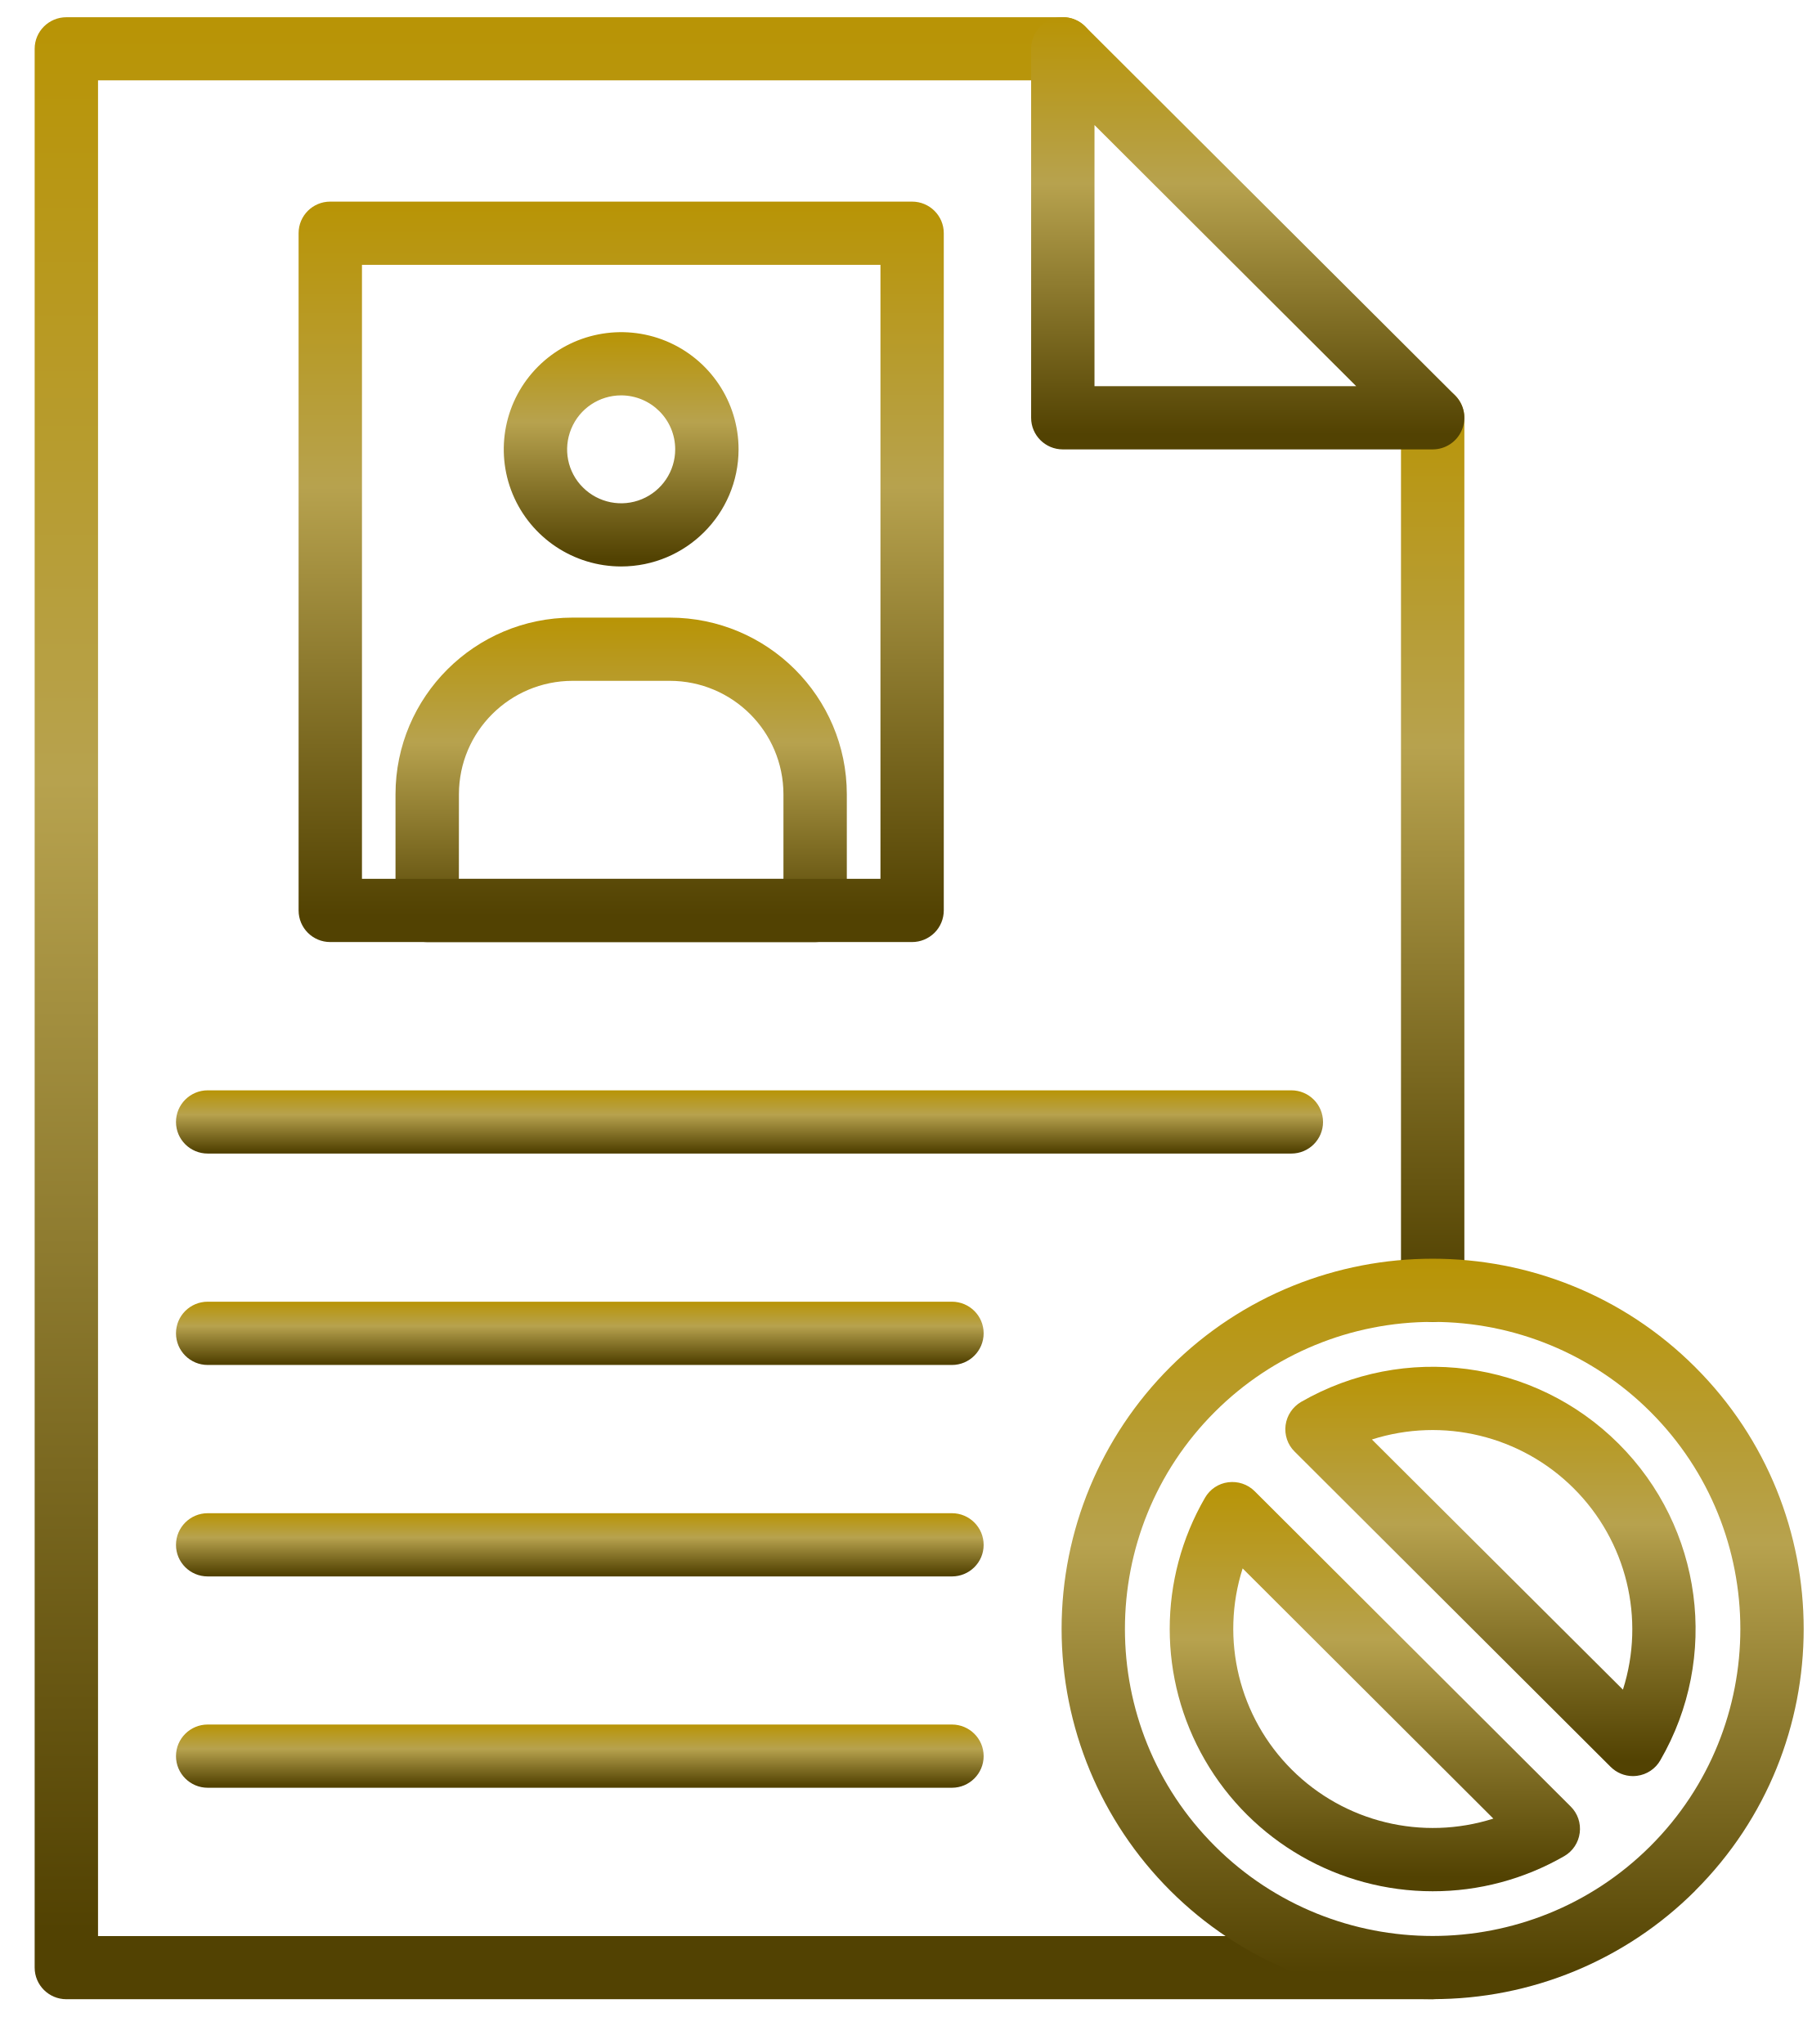
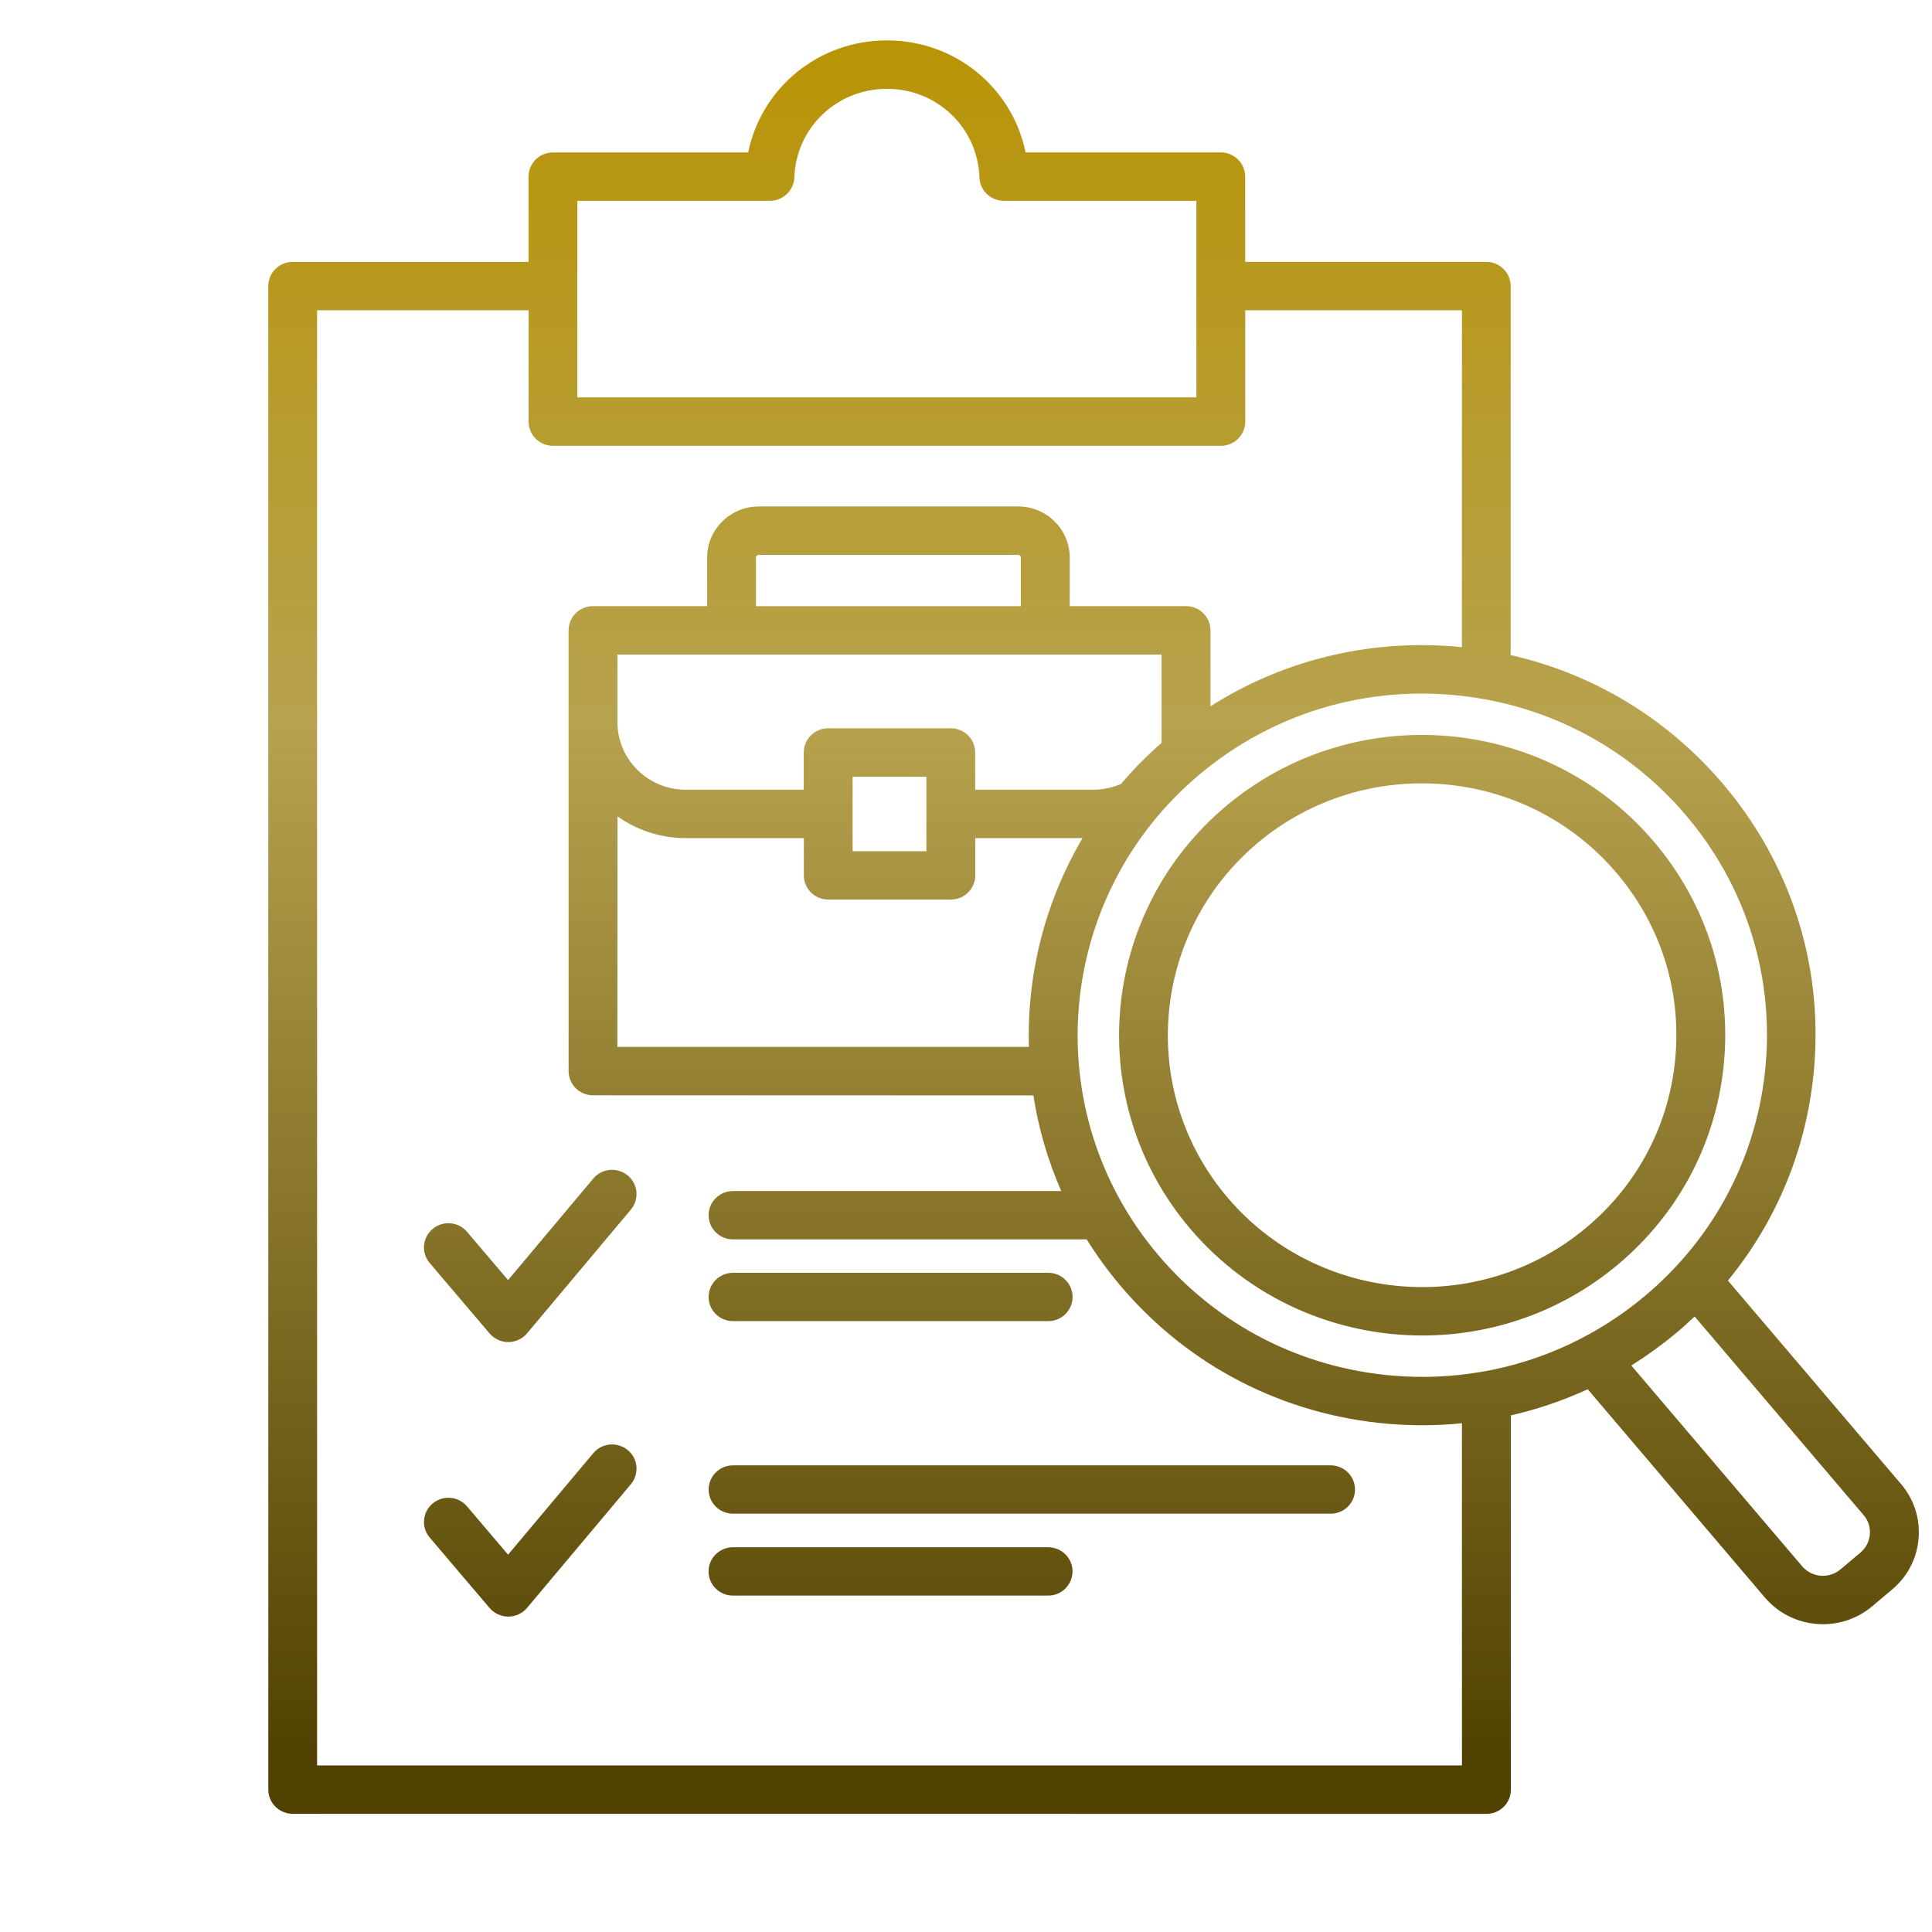
- <svg xmlns="http://www.w3.org/2000/svg" width="39" height="44" viewBox="0 0 39 44" fill="none">
-   <path d="M30.836 28.456C30.46 28.456 30.155 28.153 30.155 27.777V8.994C30.155 8.618 30.46 8.312 30.836 8.312C31.213 8.312 31.519 8.618 31.519 8.994V27.777C31.519 27.957 31.447 28.13 31.32 28.257C31.19 28.386 31.017 28.456 30.836 28.456Z" fill="url(#paint0_linear_6360_631)" />
-   <path d="M30.836 43.036H1.429C1.052 43.036 0.746 42.732 0.746 42.356V1.051C0.746 0.675 1.052 0.371 1.429 0.371H22.877C23.253 0.371 23.558 0.675 23.558 1.051C23.558 1.426 23.253 1.73 22.877 1.73H2.11V41.677H30.836C31.212 41.677 31.519 41.98 31.519 42.356C31.519 42.537 31.447 42.709 31.319 42.837C31.19 42.966 31.017 43.036 30.836 43.036Z" fill="url(#paint1_linear_6360_631)" />
-   <path d="M30.837 9.674H22.877C22.5 9.674 22.194 9.37 22.194 8.994V1.05C22.194 0.775 22.359 0.526 22.614 0.421C22.869 0.315 23.164 0.374 23.358 0.57L31.32 8.512C31.514 8.707 31.573 9 31.466 9.254C31.362 9.508 31.112 9.674 30.837 9.674ZM23.558 8.313H29.191L23.558 2.692V8.313Z" fill="url(#paint2_linear_6360_631)" />
-   <path d="M27.795 24.832H4.471C4.094 24.832 3.788 24.528 3.788 24.152C3.788 23.776 4.094 23.471 4.471 23.471H27.795C28.171 23.471 28.477 23.776 28.477 24.152C28.477 24.528 28.171 24.832 27.795 24.832Z" fill="url(#paint3_linear_6360_631)" />
-   <path d="M20.489 29.383H4.471C4.094 29.383 3.788 29.077 3.788 28.701C3.788 28.325 4.094 28.021 4.471 28.021H20.489C20.866 28.021 21.172 28.325 21.172 28.701C21.172 29.077 20.866 29.383 20.489 29.383Z" fill="url(#paint4_linear_6360_631)" />
-   <path d="M20.489 33.935H4.471C4.094 33.935 3.788 33.632 3.788 33.256C3.788 32.88 4.094 32.574 4.471 32.574H20.489C20.866 32.574 21.172 32.88 21.172 33.256C21.172 33.632 20.866 33.935 20.489 33.935Z" fill="url(#paint5_linear_6360_631)" />
-   <path d="M20.489 38.484H4.471C4.094 38.484 3.788 38.178 3.788 37.803C3.788 37.427 4.094 37.123 4.471 37.123H20.489C20.866 37.123 21.172 37.427 21.172 37.803C21.172 38.178 20.866 38.484 20.489 38.484Z" fill="url(#paint6_linear_6360_631)" />
-   <path d="M17.544 20.28H9.196C8.819 20.28 8.513 19.975 8.513 19.599V17.097C8.515 14.998 10.22 13.297 12.322 13.295H14.416C16.52 13.297 18.225 14.998 18.227 17.097V19.601V19.599C18.227 19.779 18.154 19.954 18.027 20.081C17.9 20.208 17.725 20.28 17.544 20.28ZM9.877 18.919H16.863V17.097C16.861 15.749 15.767 14.658 14.417 14.656H12.322H12.324C10.973 14.658 9.88 15.749 9.878 17.095L9.877 18.919Z" fill="url(#paint7_linear_6360_631)" />
-   <path d="M13.371 12.194C12.347 12.194 11.427 11.579 11.035 10.637C10.645 9.696 10.86 8.61 11.583 7.889C12.306 7.167 13.394 6.953 14.337 7.342C15.281 7.733 15.897 8.652 15.897 9.673C15.895 11.064 14.765 12.192 13.371 12.194ZM13.371 8.511C12.899 8.511 12.475 8.794 12.296 9.229C12.115 9.663 12.214 10.163 12.547 10.493C12.88 10.825 13.38 10.926 13.816 10.745C14.25 10.565 14.533 10.142 14.533 9.673C14.533 9.031 14.012 8.513 13.371 8.511Z" fill="url(#paint8_linear_6360_631)" />
-   <path d="M19.631 20.279H7.108C6.731 20.279 6.427 19.974 6.427 19.598V5.019C6.427 4.644 6.731 4.34 7.108 4.34H19.631C20.008 4.34 20.314 4.644 20.314 5.019V19.598C20.314 19.778 20.242 19.953 20.114 20.08C19.985 20.207 19.812 20.279 19.631 20.279ZM7.791 18.918H18.951V5.701H7.791V18.918Z" fill="url(#paint9_linear_6360_631)" />
-   <path d="M30.837 43.035C28.719 43.035 26.687 42.194 25.19 40.7C23.693 39.206 22.85 37.178 22.85 35.064C22.85 32.951 23.691 30.924 25.188 29.428C28.304 26.318 33.372 26.318 36.486 29.428C39.601 32.537 39.602 37.594 36.486 40.701V40.703C34.989 42.199 32.956 43.038 30.836 43.034L30.837 43.035ZM30.837 28.456C29.079 28.454 27.393 29.149 26.151 30.39C23.567 32.968 23.567 37.164 26.151 39.741C28.734 42.319 32.939 42.319 35.522 39.741C38.105 37.163 38.105 32.968 35.522 30.39C34.28 29.149 32.594 28.454 30.837 28.456Z" fill="url(#paint10_linear_6360_631)" />
-   <path d="M30.836 40.712C28.814 40.712 26.946 39.636 25.936 37.889C24.924 36.141 24.924 33.988 25.936 32.242C26.042 32.058 26.227 31.934 26.436 31.908C26.645 31.881 26.857 31.951 27.007 32.102L33.808 38.888C33.958 39.036 34.029 39.246 34.002 39.455C33.975 39.666 33.852 39.85 33.669 39.956C32.807 40.452 31.831 40.714 30.836 40.712ZM26.746 33.762V33.764C26.261 35.29 26.668 36.961 27.804 38.094C28.939 39.227 30.614 39.634 32.143 39.148L26.746 33.762Z" fill="url(#paint11_linear_6360_631)" />
-   <path d="M35.147 38.233C34.966 38.233 34.793 38.16 34.666 38.033L27.865 31.247C27.714 31.099 27.644 30.888 27.671 30.679C27.699 30.469 27.823 30.285 28.005 30.178C30.224 28.901 33.026 29.269 34.837 31.076C36.65 32.883 37.019 35.679 35.737 37.892C35.632 38.077 35.446 38.2 35.236 38.227C35.206 38.23 35.178 38.233 35.147 38.233ZM29.529 30.987L34.932 36.372C35.419 34.844 35.01 33.172 33.873 32.039C32.737 30.905 31.061 30.499 29.529 30.987Z" fill="url(#paint12_linear_6360_631)" />
+ <svg xmlns="http://www.w3.org/2000/svg" width="48" height="48" viewBox="0 0 48 48" fill="none">
+   <path d="M15.674 30.052L13.094 33.127C12.978 33.264 12.809 33.343 12.629 33.343H12.627C12.448 33.343 12.278 33.264 12.164 33.129L10.676 31.379C10.46 31.125 10.493 30.746 10.75 30.532C11.006 30.318 11.388 30.35 11.604 30.605L12.623 31.803L14.74 29.281C14.954 29.025 15.336 28.991 15.595 29.203C15.854 29.417 15.888 29.796 15.674 30.052ZM18.212 32.823H26.043C26.378 32.823 26.648 32.553 26.648 32.222C26.648 31.89 26.376 31.622 26.043 31.622H18.212C17.876 31.622 17.606 31.891 17.606 32.222C17.604 32.553 17.876 32.823 18.212 32.823ZM15.595 36.026C15.336 35.814 14.954 35.848 14.74 36.104L12.623 38.625L11.604 37.426C11.388 37.171 11.006 37.139 10.75 37.353C10.493 37.567 10.46 37.946 10.676 38.2L12.164 39.95C12.28 40.086 12.45 40.164 12.627 40.164H12.629C12.809 40.164 12.978 40.084 13.094 39.948L15.674 36.875C15.888 36.617 15.854 36.238 15.595 36.026ZM33.059 36.406H18.212C17.876 36.406 17.606 36.676 17.606 37.007C17.606 37.34 17.878 37.607 18.212 37.607H33.059C33.395 37.607 33.665 37.338 33.665 37.007C33.665 36.676 33.395 36.406 33.059 36.406ZM26.041 38.441H18.21C17.874 38.441 17.604 38.711 17.604 39.041C17.604 39.374 17.876 39.642 18.21 39.642H26.041C26.376 39.642 26.646 39.372 26.646 39.041C26.648 38.711 26.376 38.441 26.041 38.441ZM47.666 38.227C47.624 38.726 47.388 39.175 47.004 39.495L46.505 39.915C46.151 40.21 45.719 40.353 45.293 40.353C44.756 40.353 44.226 40.13 43.853 39.696L39.446 34.515C38.834 34.798 38.194 35.014 37.537 35.165V44.465C37.537 44.797 37.265 45.065 36.931 45.065L7.272 45.063C6.937 45.063 6.666 44.794 6.666 44.463L6.665 7.108C6.665 6.775 6.937 6.507 7.27 6.507H13.131V4.389C13.131 4.056 13.403 3.788 13.737 3.788H18.588C18.914 2.188 20.33 1.004 22.036 1.004C23.74 1.004 25.155 2.188 25.479 3.786H30.33C30.666 3.786 30.936 4.056 30.936 4.387V6.506H36.926C37.261 6.506 37.532 6.775 37.532 7.106V16.275C39.583 16.74 41.42 17.847 42.801 19.469C44.486 21.448 45.293 23.957 45.071 26.535C44.903 28.497 44.156 30.319 42.929 31.815L47.226 36.865C47.554 37.245 47.709 37.73 47.666 38.227ZM36.055 17.263C35.808 17.241 35.563 17.232 35.318 17.232C33.302 17.232 31.37 17.93 29.811 19.234C26.203 22.25 25.743 27.616 28.787 31.194C30.261 32.926 32.329 33.986 34.608 34.177C35.347 34.24 36.081 34.208 36.793 34.085C36.816 34.079 36.839 34.076 36.862 34.074C38.321 33.814 39.693 33.179 40.856 32.207C42.605 30.746 43.674 28.696 43.869 26.438C44.062 24.18 43.355 21.98 41.881 20.248C40.401 18.513 38.334 17.454 36.055 17.263ZM25.363 13.853C25.363 13.817 25.332 13.786 25.297 13.786H18.85C18.813 13.786 18.782 13.817 18.782 13.853V15.06H25.363L25.363 13.853ZM15.34 16.262V17.942C15.34 18.867 16.1 19.62 17.034 19.62H19.969V18.695C19.969 18.362 20.241 18.094 20.575 18.094H23.622C23.958 18.094 24.228 18.364 24.228 18.695V19.62H27.163C27.403 19.62 27.638 19.571 27.852 19.475C28.157 19.116 28.493 18.775 28.858 18.456V16.262L15.34 16.262ZM21.183 21.148H23.016V19.297H21.183V21.148ZM15.34 26.009H25.563C25.511 24.21 25.961 22.407 26.895 20.823H24.23V21.749C24.23 22.081 23.958 22.349 23.624 22.349H20.577C20.241 22.349 19.971 22.08 19.971 21.749V20.823H17.036C16.405 20.823 15.819 20.622 15.342 20.282L15.338 26.009L15.34 26.009ZM14.344 9.873H29.724V4.989H24.94C24.612 4.989 24.344 4.733 24.334 4.408C24.292 3.173 23.283 2.207 22.036 2.207C20.788 2.207 19.777 3.175 19.736 4.408C19.724 4.731 19.456 4.989 19.13 4.989H14.345L14.344 9.873ZM36.321 35.36C35.999 35.393 35.673 35.41 35.347 35.41C35.067 35.41 34.787 35.398 34.505 35.376C31.902 35.157 29.542 33.947 27.858 31.968C27.538 31.591 27.252 31.199 26.999 30.792H18.211C17.876 30.792 17.605 30.522 17.605 30.191C17.605 29.859 17.878 29.591 18.211 29.591H26.366C26.03 28.824 25.799 28.025 25.674 27.216L14.732 27.212C14.397 27.212 14.127 26.942 14.127 26.611V15.66C14.127 15.327 14.399 15.059 14.732 15.059H17.569V13.853C17.569 13.153 18.144 12.583 18.851 12.583H25.298C26.002 12.583 26.577 13.153 26.577 13.853V15.059H29.468C29.803 15.059 30.074 15.329 30.074 15.66V17.547C31.874 16.404 33.991 15.882 36.156 16.063C36.21 16.067 36.266 16.073 36.32 16.079L36.322 7.71H30.938V10.476C30.938 10.808 30.666 11.076 30.332 11.076H13.739C13.403 11.076 13.133 10.806 13.133 10.476V7.71H7.878V43.862H36.322L36.321 35.36ZM46.303 37.645L42.103 32.708C41.952 32.851 41.798 32.991 41.636 33.125C41.282 33.419 40.914 33.685 40.53 33.926L44.777 38.917C45.014 39.194 45.439 39.23 45.721 38.995L46.221 38.575C46.358 38.46 46.441 38.301 46.456 38.123C46.471 37.949 46.417 37.777 46.303 37.645ZM41.087 20.907C42.384 22.43 43.005 24.363 42.836 26.35C42.666 28.337 41.726 30.138 40.188 31.425C38.778 32.603 37.054 33.18 35.339 33.18C33.193 33.18 31.063 32.28 29.575 30.532C26.897 27.388 27.3 22.67 30.474 20.016C33.65 17.36 38.411 17.762 41.087 20.907ZM31.256 20.934C28.593 23.162 28.255 27.119 30.501 29.756C32.748 32.395 36.742 32.731 39.405 30.505C40.696 29.427 41.485 27.916 41.626 26.249C41.769 24.583 41.248 22.961 40.159 21.684C37.915 19.045 33.92 18.708 31.256 20.934Z" fill="url(#paint0_linear_7258_622)" />
  <defs>
-     <linearGradient id="paint0_linear_6360_631" x1="30.837" y1="8.312" x2="30.837" y2="28.456" gradientUnits="userSpaceOnUse">
-       <stop stop-color="#B89405" />
-       <stop offset="0.385" stop-color="#B7A24E" />
-       <stop offset="0.965" stop-color="#524202" />
-     </linearGradient>
-     <linearGradient id="paint1_linear_6360_631" x1="16.132" y1="0.371" x2="16.132" y2="43.036" gradientUnits="userSpaceOnUse">
-       <stop stop-color="#B89405" />
-       <stop offset="0.385" stop-color="#B7A24E" />
-       <stop offset="0.965" stop-color="#524202" />
-     </linearGradient>
-     <linearGradient id="paint2_linear_6360_631" x1="26.856" y1="0.369" x2="26.856" y2="9.674" gradientUnits="userSpaceOnUse">
-       <stop stop-color="#B89405" />
-       <stop offset="0.385" stop-color="#B7A24E" />
-       <stop offset="0.965" stop-color="#524202" />
-     </linearGradient>
-     <linearGradient id="paint3_linear_6360_631" x1="16.133" y1="23.471" x2="16.133" y2="24.832" gradientUnits="userSpaceOnUse">
-       <stop stop-color="#B89405" />
-       <stop offset="0.385" stop-color="#B7A24E" />
-       <stop offset="0.965" stop-color="#524202" />
-     </linearGradient>
-     <linearGradient id="paint4_linear_6360_631" x1="12.48" y1="28.021" x2="12.48" y2="29.383" gradientUnits="userSpaceOnUse">
-       <stop stop-color="#B89405" />
-       <stop offset="0.385" stop-color="#B7A24E" />
-       <stop offset="0.965" stop-color="#524202" />
-     </linearGradient>
-     <linearGradient id="paint5_linear_6360_631" x1="12.48" y1="32.574" x2="12.48" y2="33.935" gradientUnits="userSpaceOnUse">
-       <stop stop-color="#B89405" />
-       <stop offset="0.385" stop-color="#B7A24E" />
-       <stop offset="0.965" stop-color="#524202" />
-     </linearGradient>
-     <linearGradient id="paint6_linear_6360_631" x1="12.48" y1="37.123" x2="12.48" y2="38.484" gradientUnits="userSpaceOnUse">
-       <stop stop-color="#B89405" />
-       <stop offset="0.385" stop-color="#B7A24E" />
-       <stop offset="0.965" stop-color="#524202" />
-     </linearGradient>
-     <linearGradient id="paint7_linear_6360_631" x1="13.37" y1="13.295" x2="13.37" y2="20.28" gradientUnits="userSpaceOnUse">
-       <stop stop-color="#B89405" />
-       <stop offset="0.385" stop-color="#B7A24E" />
-       <stop offset="0.965" stop-color="#524202" />
-     </linearGradient>
-     <linearGradient id="paint8_linear_6360_631" x1="13.37" y1="7.15" x2="13.37" y2="12.194" gradientUnits="userSpaceOnUse">
-       <stop stop-color="#B89405" />
-       <stop offset="0.385" stop-color="#B7A24E" />
-       <stop offset="0.965" stop-color="#524202" />
-     </linearGradient>
-     <linearGradient id="paint9_linear_6360_631" x1="13.37" y1="4.34" x2="13.37" y2="20.279" gradientUnits="userSpaceOnUse">
-       <stop stop-color="#B89405" />
-       <stop offset="0.385" stop-color="#B7A24E" />
-       <stop offset="0.965" stop-color="#524202" />
-     </linearGradient>
-     <linearGradient id="paint10_linear_6360_631" x1="30.836" y1="27.096" x2="30.836" y2="43.035" gradientUnits="userSpaceOnUse">
-       <stop stop-color="#B89405" />
-       <stop offset="0.385" stop-color="#B7A24E" />
-       <stop offset="0.965" stop-color="#524202" />
-     </linearGradient>
-     <linearGradient id="paint11_linear_6360_631" x1="29.592" y1="31.902" x2="29.592" y2="40.712" gradientUnits="userSpaceOnUse">
-       <stop stop-color="#B89405" />
-       <stop offset="0.385" stop-color="#B7A24E" />
-       <stop offset="0.965" stop-color="#524202" />
-     </linearGradient>
-     <linearGradient id="paint12_linear_6360_631" x1="32.081" y1="29.422" x2="32.081" y2="38.233" gradientUnits="userSpaceOnUse">
+     <linearGradient id="paint0_linear_7258_622" x1="27.169" y1="1.004" x2="27.169" y2="45.065" gradientUnits="userSpaceOnUse">
      <stop stop-color="#B89405" />
      <stop offset="0.385" stop-color="#B7A24E" />
      <stop offset="0.965" stop-color="#524202" />
    </linearGradient>
  </defs>
</svg>
